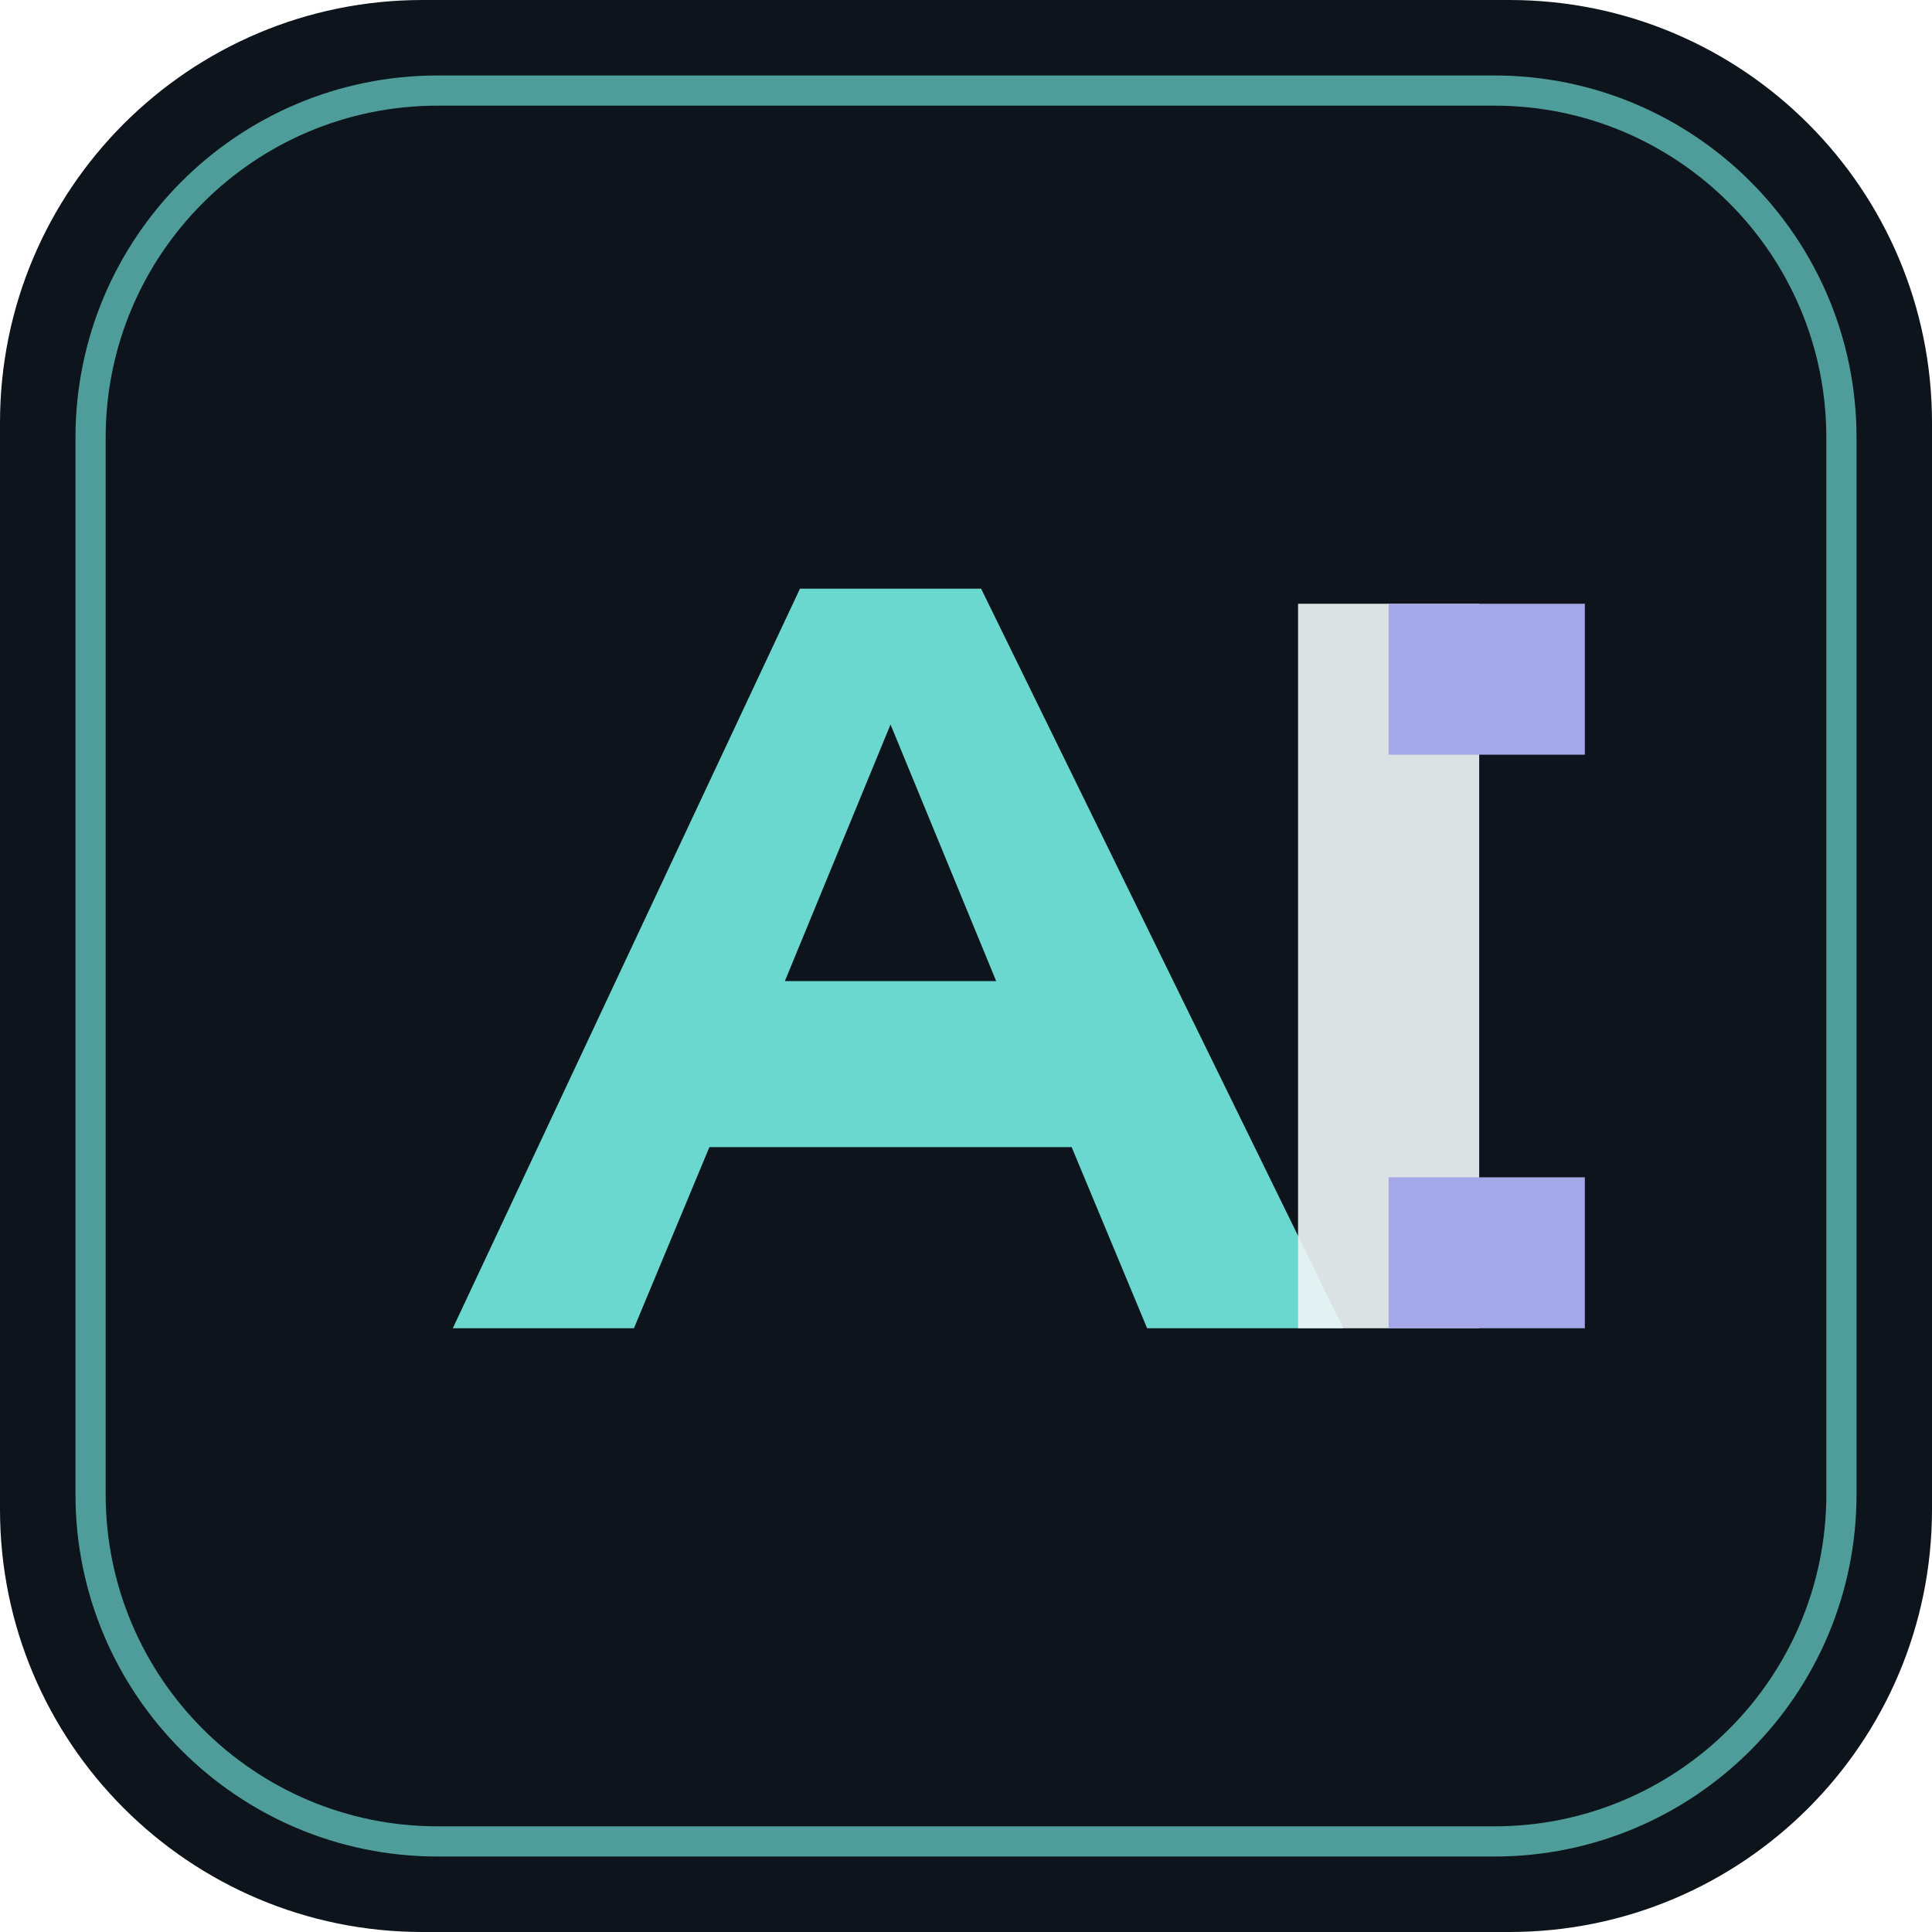
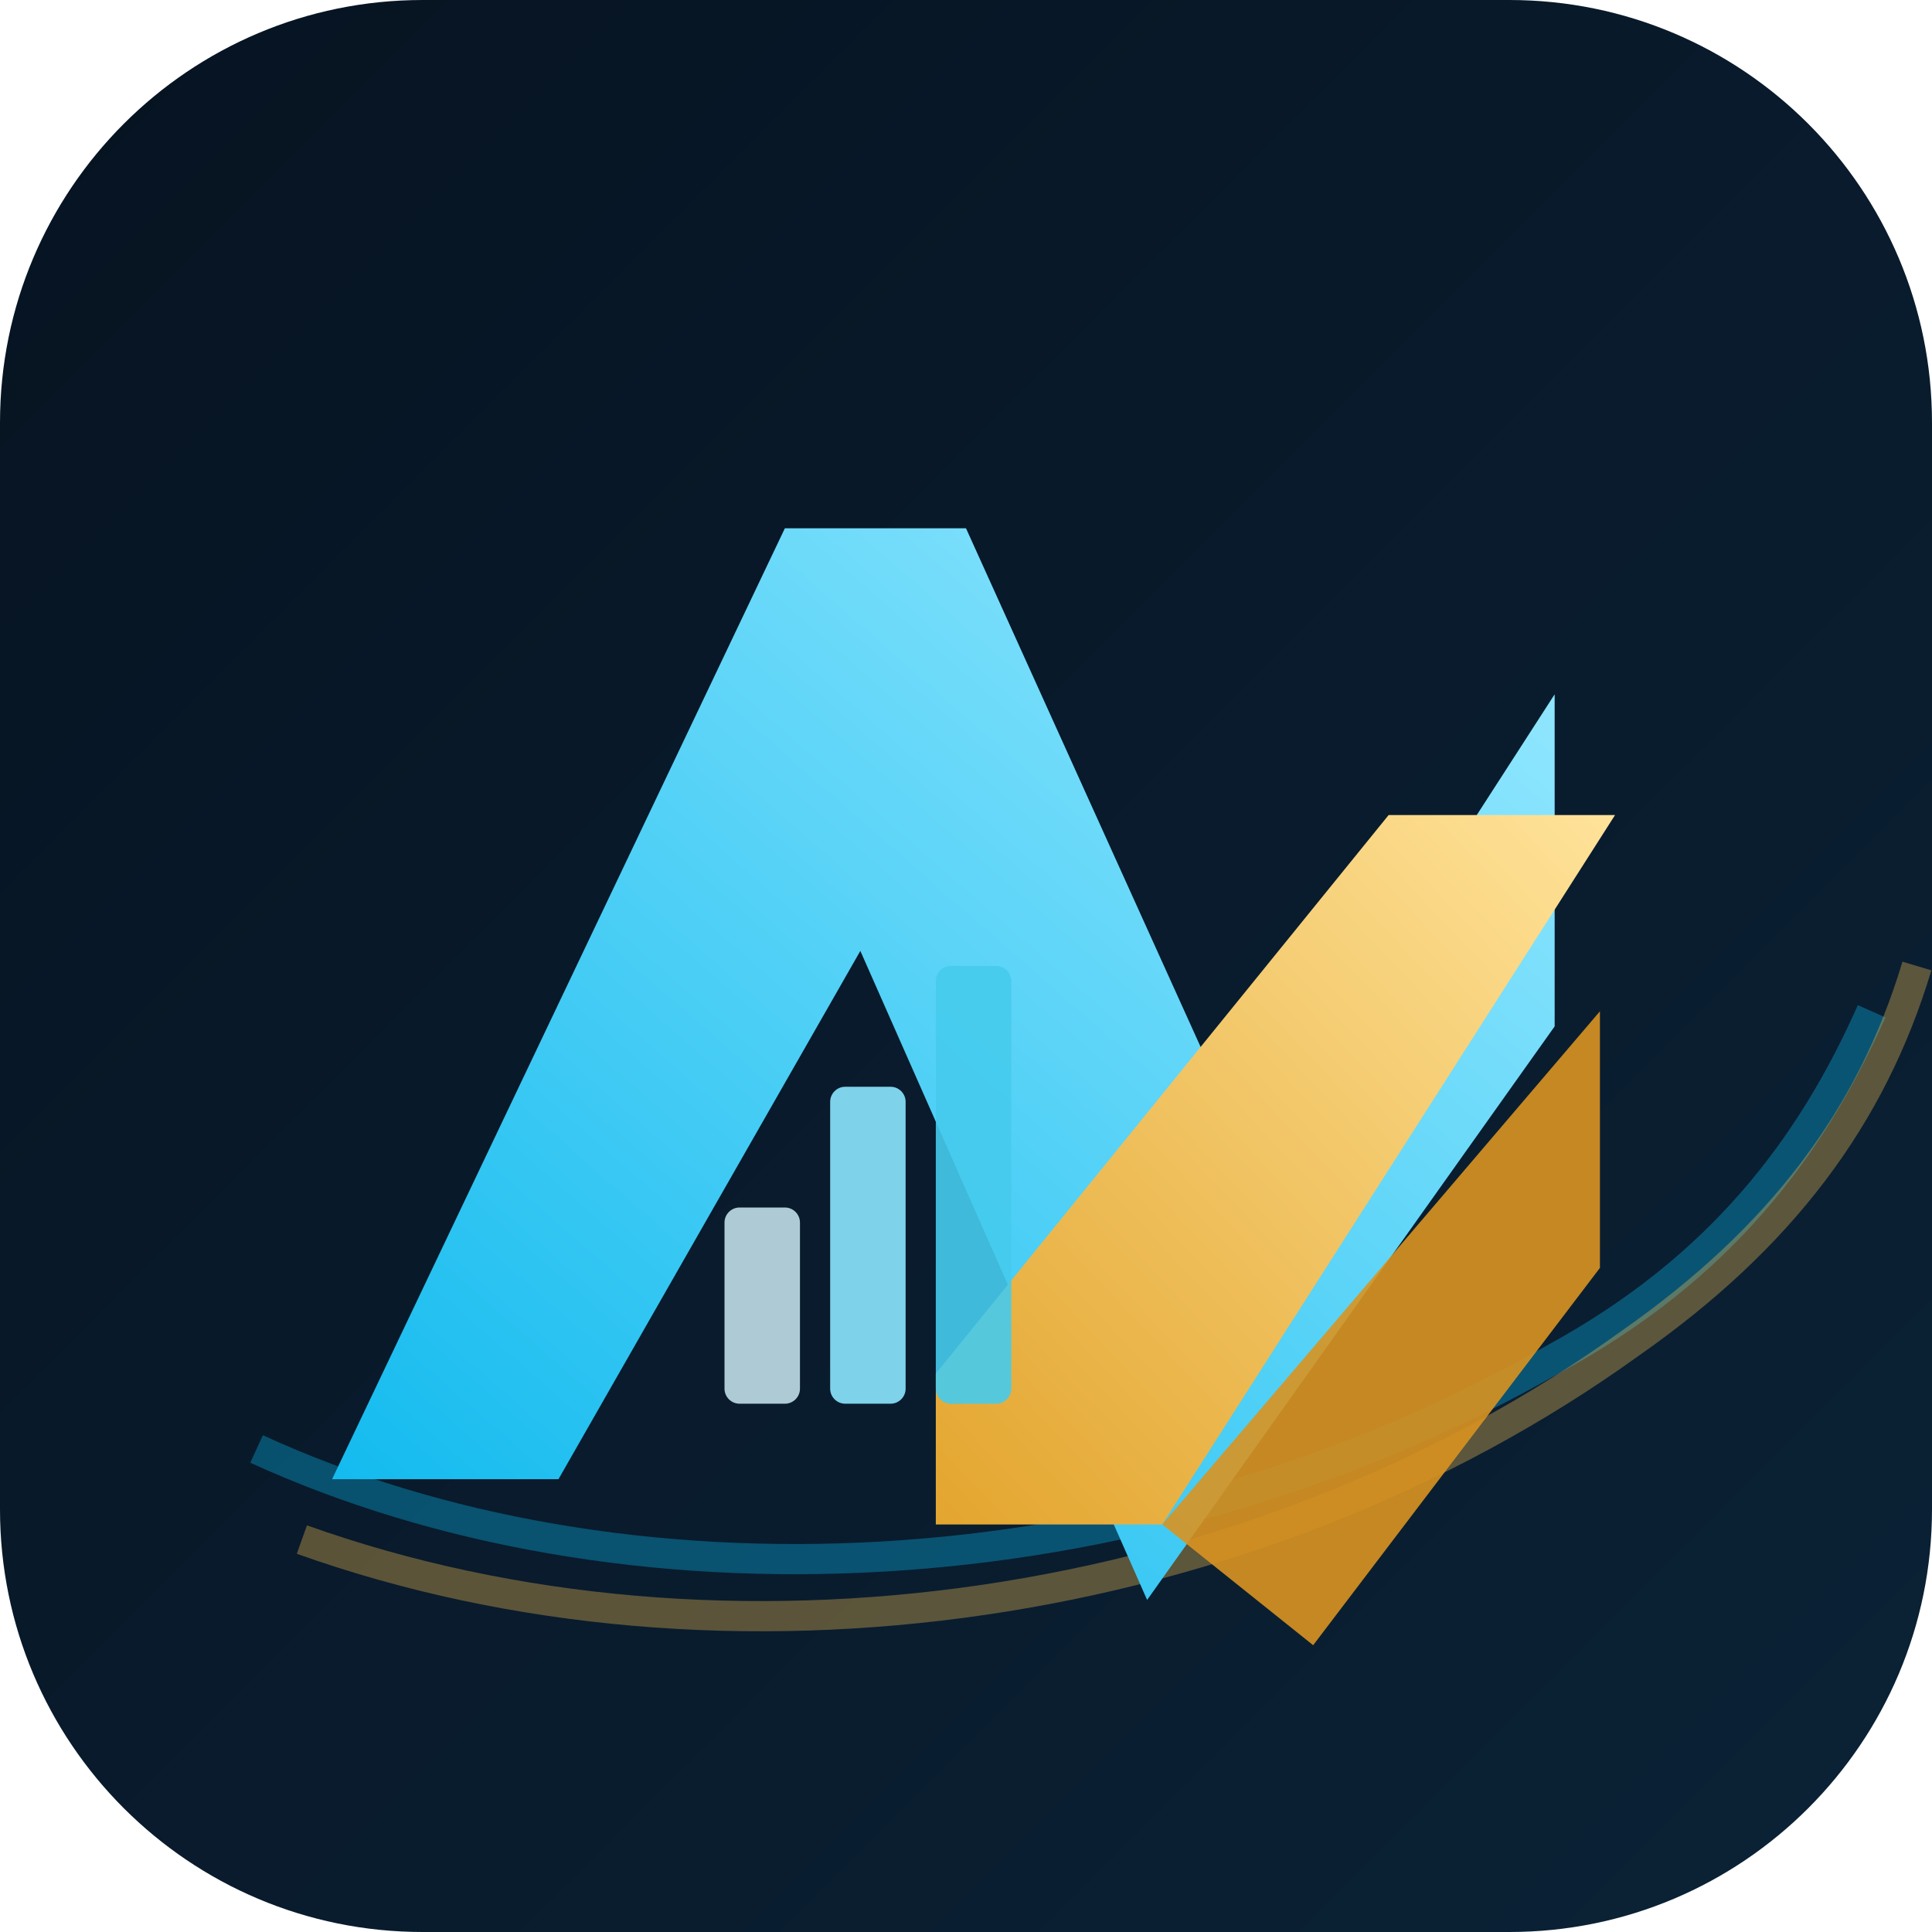
<svg xmlns="http://www.w3.org/2000/svg" viewBox="0 0 128 128">
-   <rect width="128" height="128" rx="28" fill="#0d141b" />
-   <rect x="6" y="6" width="116" height="116" rx="23" fill="none" stroke="#6bd8d0" stroke-opacity=".7" stroke-width="2" />
-   <path d="M30 88 53 39h12l24 49H76l-5-12H47l-5 12H30Zm22-23h14l-7-17-7 17Z" fill="#6bd8d0" />
-   <path d="M86 40h12v48H86z" fill="#edf3f5" opacity=".92" />
-   <path d="M92 40h13v10H92zM92 78h13v10H92z" fill="#a4a8e8" />
+   <defs>
+     <linearGradient id="bg" x1="0" y1="0" x2="1" y2="1">
+       <stop offset="0" stop-color="#061321" />
+       <stop offset="1" stop-color="#0b2236" />
+     </linearGradient>
+     <linearGradient id="cyan" x1="0" y1="1" x2="1" y2="0">
+       <stop offset="0" stop-color="#0bb8ee" />
+       <stop offset="1" stop-color="#9beaff" />
+     </linearGradient>
+     <linearGradient id="gold" x1="0" y1="1" x2="1" y2="0">
+       <stop offset="0" stop-color="#e3a52e" />
+       <stop offset="1" stop-color="#ffe39a" />
+     </linearGradient>
+   </defs>
+   <rect width="128" height="128" rx="28" fill="url(#bg)" />
+   <path d="M17 96c24 11 58 10 86-6 11-6 17-14 21-23" fill="none" stroke="#0bb8ee" stroke-opacity=".35" stroke-width="2" />
+   <path d="M20 102c28 10 63 5 88-13 10-7 16-15 19-25" fill="none" stroke="#f2be52" stroke-opacity=".35" stroke-width="2" />
+   <path d="M22 98 52 35h12l19 42 20-31v22l-27 38-19-43-20 35Z" fill="url(#cyan)" />
+   <path d="M62 91 92 54h15L77 101H62Z" fill="url(#gold)" />
+   <path d="M77 101 106 67v17l-19 25Z" fill="#d99420" opacity=".9" />
+   <rect x="48" y="80" width="5" height="13" rx="1" fill="#d7f8ff" opacity=".8" />
+   <rect x="55" y="72" width="5" height="21" rx="1" fill="#8be5ff" opacity=".9" />
+   <rect x="62" y="64" width="5" height="29" rx="1" fill="#45cbed" opacity=".9" />
</svg>
